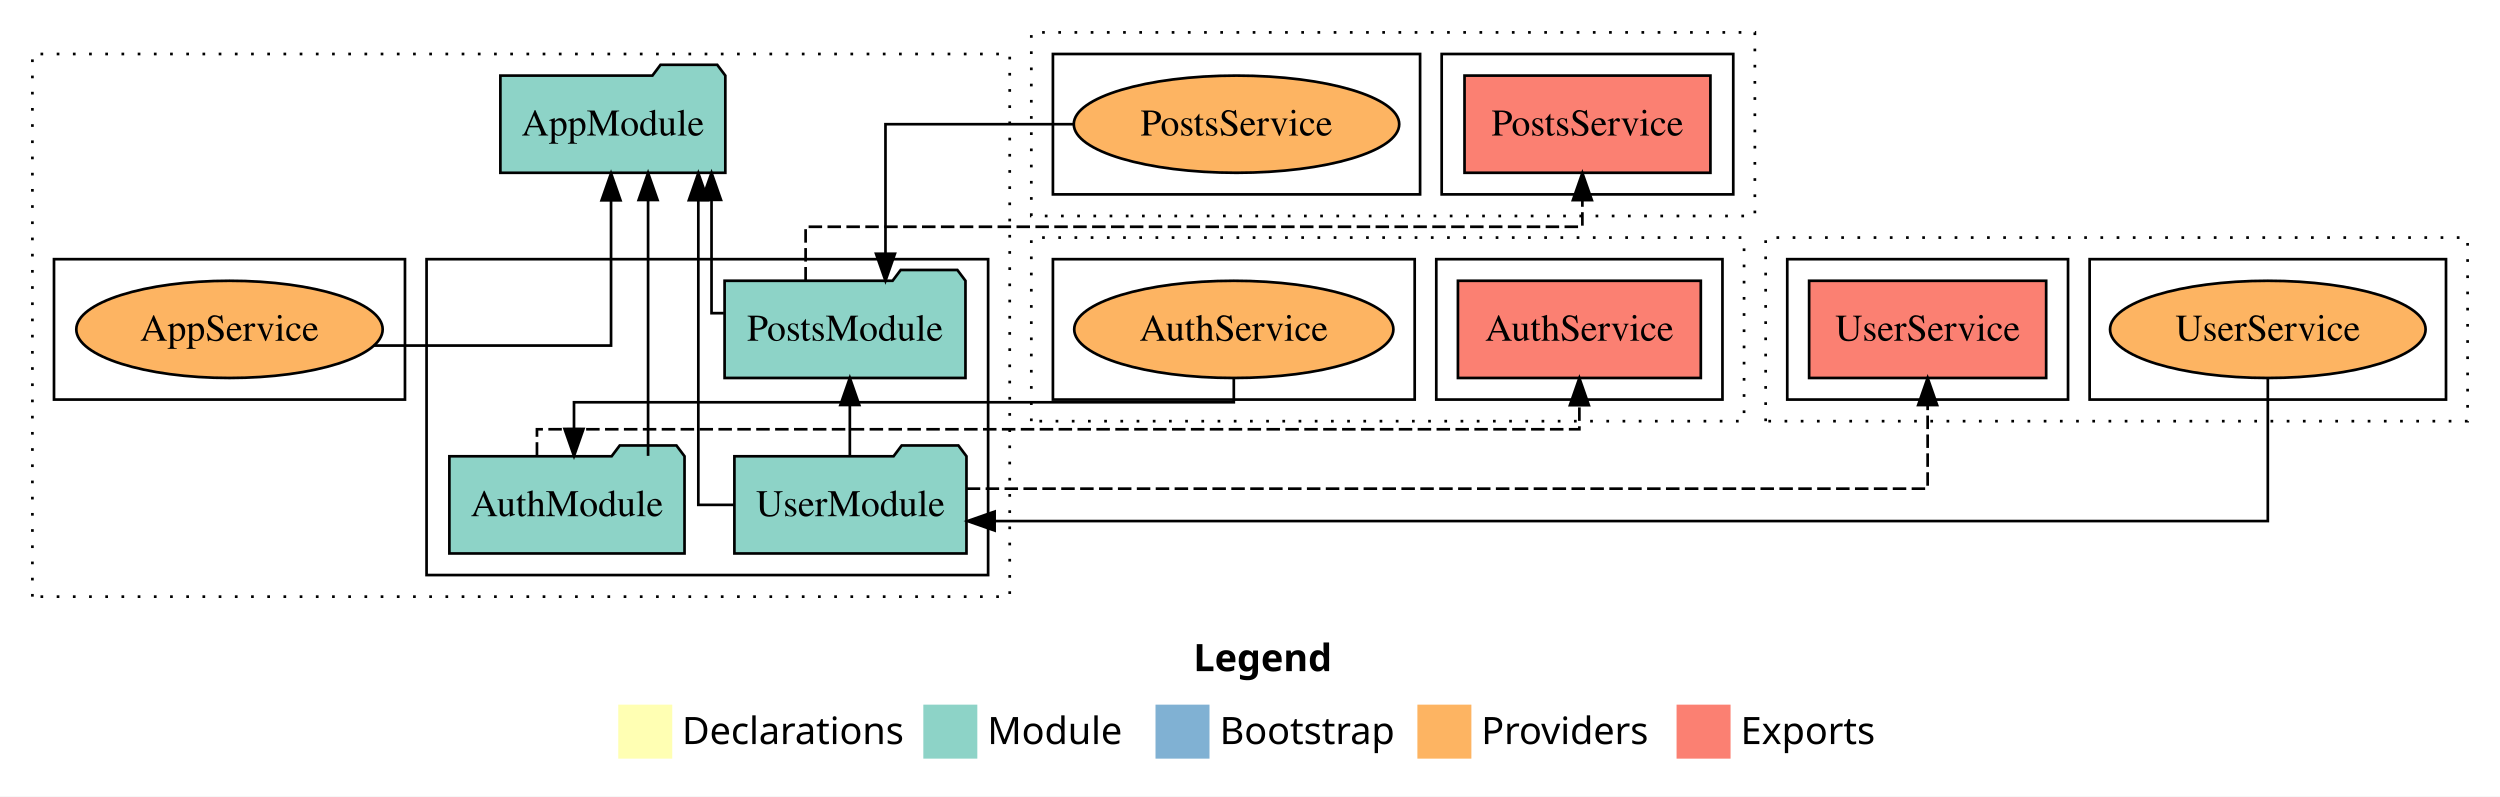
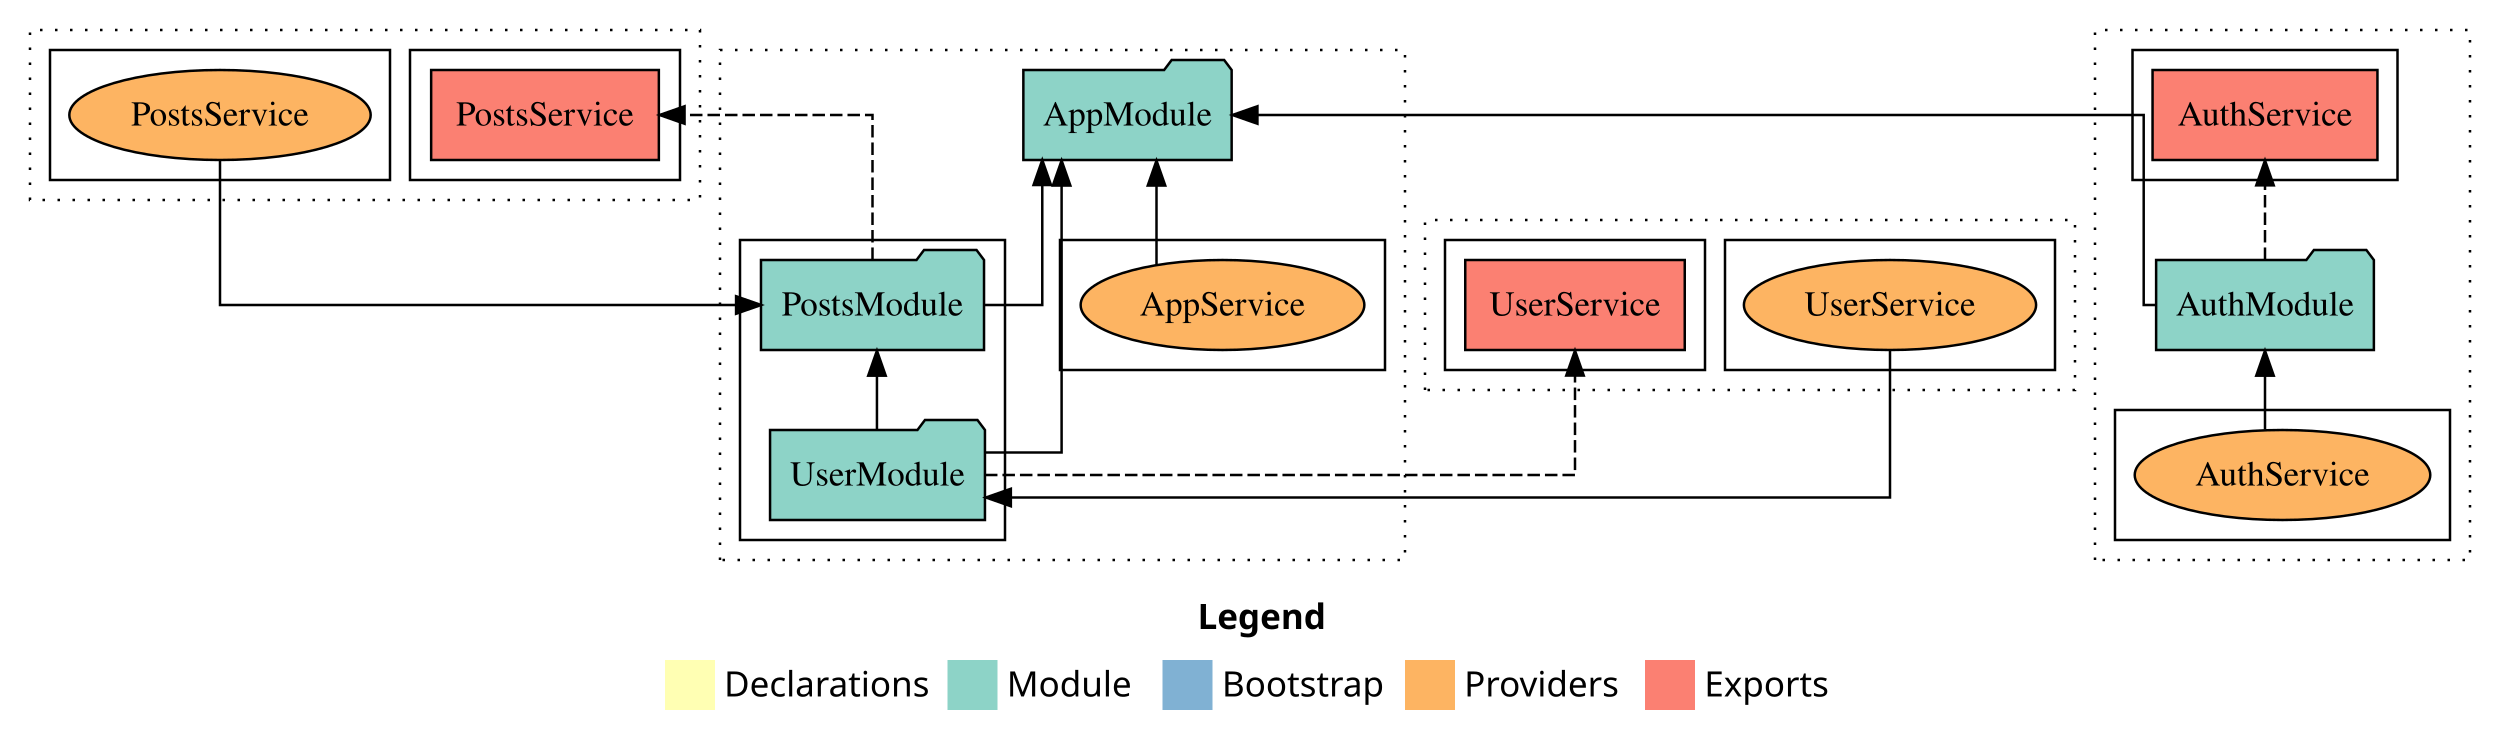
- <svg xmlns="http://www.w3.org/2000/svg" width="926pt" height="295pt" viewBox="0.00 0.00 926.00 295.00">
-   <g id="graph0" class="graph" transform="scale(1 1) rotate(0) translate(4 291)">
-     <polygon fill="white" stroke="transparent" points="-4,4 -4,-291 922,-291 922,4 -4,4" />
-     <text text-anchor="start" x="438.01" y="-42.4" font-family="Times-12" font-weight="bold" font-size="14.00">Legend</text>
-     <polygon fill="#ffffb3" stroke="transparent" points="225,-10 225,-30 245,-30 245,-10 225,-10" />
-     <text text-anchor="start" x="248.63" y="-15.4" font-family="Times-12" font-size="14.00">  Declarations</text>
-     <polygon fill="#8dd3c7" stroke="transparent" points="338,-10 338,-30 358,-30 358,-10 338,-10" />
-     <text text-anchor="start" x="361.73" y="-15.4" font-family="Times-12" font-size="14.00">  Module</text>
-     <polygon fill="#80b1d3" stroke="transparent" points="424,-10 424,-30 444,-30 444,-10 424,-10" />
-     <text text-anchor="start" x="447.78" y="-15.4" font-family="Times-12" font-size="14.00">  Bootstrap</text>
-     <polygon fill="#fdb462" stroke="transparent" points="521,-10 521,-30 541,-30 541,-10 521,-10" />
-     <text text-anchor="start" x="544.67" y="-15.4" font-family="Times-12" font-size="14.00">  Providers</text>
-     <polygon fill="#fb8072" stroke="transparent" points="617,-10 617,-30 637,-30 637,-10 617,-10" />
-     <text text-anchor="start" x="640.73" y="-15.4" font-family="Times-12" font-size="14.00">  Exports</text>
+ <svg xmlns="http://www.w3.org/2000/svg" width="1000pt" height="298pt" viewBox="0.00 0.00 1000.00 298.00">
+   <g id="graph0" class="graph" transform="scale(1 1) rotate(0) translate(4 294)">
+     <polygon fill="white" stroke="transparent" points="-4,4 -4,-294 996,-294 996,4 -4,4" />
+     <text text-anchor="start" x="475.01" y="-42.4" font-family="Times-12" font-weight="bold" font-size="14.00">Legend</text>
+     <polygon fill="#ffffb3" stroke="transparent" points="262,-10 262,-30 282,-30 282,-10 262,-10" />
+     <text text-anchor="start" x="285.63" y="-15.4" font-family="Times-12" font-size="14.00">  Declarations</text>
+     <polygon fill="#8dd3c7" stroke="transparent" points="375,-10 375,-30 395,-30 395,-10 375,-10" />
+     <text text-anchor="start" x="398.73" y="-15.4" font-family="Times-12" font-size="14.00">  Module</text>
+     <polygon fill="#80b1d3" stroke="transparent" points="461,-10 461,-30 481,-30 481,-10 461,-10" />
+     <text text-anchor="start" x="484.78" y="-15.4" font-family="Times-12" font-size="14.00">  Bootstrap</text>
+     <polygon fill="#fdb462" stroke="transparent" points="558,-10 558,-30 578,-30 578,-10 558,-10" />
+     <text text-anchor="start" x="581.67" y="-15.4" font-family="Times-12" font-size="14.00">  Providers</text>
+     <polygon fill="#fb8072" stroke="transparent" points="654,-10 654,-30 674,-30 674,-10 654,-10" />
+     <text text-anchor="start" x="677.73" y="-15.4" font-family="Times-12" font-size="14.00">  Exports</text>
+     <g id="clust7" class="cluster">
+       <polygon fill="none" stroke="black" stroke-dasharray="1,5" points="834,-70 834,-282 984,-282 984,-70 834,-70" />
+     </g>
+     <g id="clust12" class="cluster">
+       <polygon fill="none" stroke="black" points="842,-78 842,-130 976,-130 976,-78 842,-78" />
+     </g>
+     <g id="clust10" class="cluster">
+       <polygon fill="none" stroke="black" points="849,-222 849,-274 955,-274 955,-222 849,-222" />
+     </g>
    <g id="clust1" class="cluster">
-       <polygon fill="none" stroke="black" stroke-dasharray="1,5" points="8,-70 8,-271 370,-271 370,-70 8,-70" />
+       <polygon fill="none" stroke="black" stroke-dasharray="1,5" points="284,-70 284,-274 558,-274 558,-70 284,-70" />
+     </g>
+     <g id="clust6" class="cluster">
+       <polygon fill="none" stroke="black" points="420,-146 420,-198 550,-198 550,-146 420,-146" />
    </g>
    <g id="clust3" class="cluster">
-       <polygon fill="none" stroke="black" points="154,-78 154,-195 362,-195 362,-78 154,-78" />
-     </g>
-     <g id="clust6" class="cluster">
-       <polygon fill="none" stroke="black" points="16,-143 16,-195 146,-195 146,-143 16,-143" />
-     </g>
-     <g id="clust7" class="cluster">
-       <polygon fill="none" stroke="black" stroke-dasharray="1,5" points="378,-135 378,-203 642,-203 642,-135 378,-135" />
-     </g>
-     <g id="clust10" class="cluster">
-       <polygon fill="none" stroke="black" points="528,-143 528,-195 634,-195 634,-143 528,-143" />
-     </g>
-     <g id="clust12" class="cluster">
-       <polygon fill="none" stroke="black" points="386,-143 386,-195 520,-195 520,-143 386,-143" />
+       <polygon fill="none" stroke="black" points="292,-78 292,-198 398,-198 398,-78 292,-78" />
    </g>
    <g id="clust13" class="cluster">
-       <polygon fill="none" stroke="black" stroke-dasharray="1,5" points="378,-211 378,-279 646,-279 646,-211 378,-211" />
+       <polygon fill="none" stroke="black" stroke-dasharray="1,5" points="8,-214 8,-282 276,-282 276,-214 8,-214" />
    </g>
    <g id="clust16" class="cluster">
-       <polygon fill="none" stroke="black" points="530,-219 530,-271 638,-271 638,-219 530,-219" />
+       <polygon fill="none" stroke="black" points="160,-222 160,-274 268,-274 268,-222 160,-222" />
    </g>
    <g id="clust18" class="cluster">
-       <polygon fill="none" stroke="black" points="386,-219 386,-271 522,-271 522,-219 386,-219" />
+       <polygon fill="none" stroke="black" points="16,-222 16,-274 152,-274 152,-222 16,-222" />
    </g>
    <g id="clust19" class="cluster">
-       <polygon fill="none" stroke="black" stroke-dasharray="1,5" points="650,-135 650,-203 910,-203 910,-135 650,-135" />
+       <polygon fill="none" stroke="black" stroke-dasharray="1,5" points="566,-138 566,-206 826,-206 826,-138 566,-138" />
    </g>
    <g id="clust24" class="cluster">
-       <polygon fill="none" stroke="black" points="770,-143 770,-195 902,-195 902,-143 770,-143" />
+       <polygon fill="none" stroke="black" points="686,-146 686,-198 818,-198 818,-146 686,-146" />
    </g>
    <g id="clust22" class="cluster">
-       <polygon fill="none" stroke="black" points="658,-143 658,-195 762,-195 762,-143 658,-143" />
+       <polygon fill="none" stroke="black" points="574,-146 574,-198 678,-198 678,-146 574,-146" />
    </g>
    <g id="node1" class="node">
-       <polygon fill="#8dd3c7" stroke="black" points="249.55,-122 246.55,-126 225.55,-126 222.55,-122 162.45,-122 162.45,-86 249.55,-86 249.55,-122" />
-       <text text-anchor="middle" x="206" y="-99.8" font-family="Times,serif" font-size="14.00">AuthModule</text>
+       <polygon fill="#8dd3c7" stroke="black" points="945.55,-190 942.55,-194 921.55,-194 918.55,-190 858.45,-190 858.45,-154 945.55,-154 945.55,-190" />
+       <text text-anchor="middle" x="902" y="-167.8" font-family="Times,serif" font-size="14.00">AuthModule</text>
    </g>
    <g id="node4" class="node">
-       <polygon fill="#8dd3c7" stroke="black" points="264.66,-263 261.66,-267 240.66,-267 237.66,-263 181.34,-263 181.34,-227 264.66,-227 264.66,-263" />
-       <text text-anchor="middle" x="223" y="-240.8" font-family="Times,serif" font-size="14.00">AppModule</text>
+       <polygon fill="#8dd3c7" stroke="black" points="488.66,-266 485.66,-270 464.66,-270 461.66,-266 405.34,-266 405.34,-230 488.66,-230 488.66,-266" />
+       <text text-anchor="middle" x="447" y="-243.8" font-family="Times,serif" font-size="14.00">AppModule</text>
    </g>
    <g id="edge1" class="edge">
-       <path fill="none" stroke="black" d="M236.05,-122.14C236.05,-122.14 236.05,-216.93 236.05,-216.93" />
-       <polygon fill="black" stroke="black" points="232.55,-216.92 236.05,-226.93 239.55,-216.93 232.55,-216.92" />
+       <path fill="none" stroke="black" d="M858.31,-172C855.33,-172 853.48,-172 853.48,-172 853.48,-172 853.48,-248 853.48,-248 853.48,-248 498.97,-248 498.97,-248" />
+       <polygon fill="black" stroke="black" points="498.97,-244.5 488.97,-248 498.97,-251.5 498.97,-244.5" />
    </g>
    <g id="node6" class="node">
-       <polygon fill="#fb8072" stroke="black" points="625.98,-187 536.02,-187 536.02,-151 625.98,-151 625.98,-187" />
-       <text text-anchor="middle" x="581" y="-164.8" font-family="Times,serif" font-size="14.00">AuthService </text>
+       <polygon fill="#fb8072" stroke="black" points="946.98,-266 857.02,-266 857.02,-230 946.98,-230 946.98,-266" />
+       <text text-anchor="middle" x="902" y="-243.8" font-family="Times,serif" font-size="14.00">AuthService </text>
    </g>
    <g id="edge5" class="edge">
-       <path fill="none" stroke="black" stroke-dasharray="5,2" d="M194.89,-122.21C194.89,-127.55 194.89,-132 194.89,-132 194.89,-132 581,-132 581,-132 581,-132 581,-140.93 581,-140.93" />
-       <polygon fill="black" stroke="black" points="577.5,-140.93 581,-150.93 584.5,-140.93 577.5,-140.93" />
+       <path fill="none" stroke="black" stroke-dasharray="5,2" d="M902,-190.01C902,-190.01 902,-219.85 902,-219.85" />
+       <polygon fill="black" stroke="black" points="898.5,-219.85 902,-229.85 905.5,-219.85 898.5,-219.85" />
    </g>
    <g id="node2" class="node">
-       <polygon fill="#8dd3c7" stroke="black" points="353.61,-187 350.61,-191 329.61,-191 326.61,-187 264.39,-187 264.39,-151 353.61,-151 353.61,-187" />
-       <text text-anchor="middle" x="309" y="-164.8" font-family="Times,serif" font-size="14.00">PostsModule</text>
+       <polygon fill="#8dd3c7" stroke="black" points="389.61,-190 386.61,-194 365.61,-194 362.61,-190 300.39,-190 300.39,-154 389.61,-154 389.61,-190" />
+       <text text-anchor="middle" x="345" y="-167.8" font-family="Times,serif" font-size="14.00">PostsModule</text>
    </g>
    <g id="edge2" class="edge">
-       <path fill="none" stroke="black" d="M264.12,-175C261.29,-175 259.55,-175 259.55,-175 259.55,-175 259.55,-216.97 259.55,-216.97" />
-       <polygon fill="black" stroke="black" points="256.05,-216.97 259.55,-226.97 263.05,-216.97 256.05,-216.97" />
+       <path fill="none" stroke="black" d="M389.92,-172C402.55,-172 412.91,-172 412.91,-172 412.91,-172 412.91,-219.99 412.91,-219.99" />
+       <polygon fill="black" stroke="black" points="409.41,-219.99 412.91,-229.99 416.41,-219.99 409.41,-219.99" />
    </g>
    <g id="node8" class="node">
-       <polygon fill="#fb8072" stroke="black" points="629.54,-263 538.46,-263 538.46,-227 629.54,-227 629.54,-263" />
-       <text text-anchor="middle" x="584" y="-240.8" font-family="Times,serif" font-size="14.00">PostsService </text>
+       <polygon fill="#fb8072" stroke="black" points="259.54,-266 168.46,-266 168.46,-230 259.54,-230 259.54,-266" />
+       <text text-anchor="middle" x="214" y="-243.8" font-family="Times,serif" font-size="14.00">PostsService </text>
    </g>
    <g id="edge8" class="edge">
-       <path fill="none" stroke="black" stroke-dasharray="5,2" d="M294.4,-187.11C294.4,-196.9 294.4,-207 294.4,-207 294.4,-207 582.11,-207 582.11,-207 582.11,-207 582.11,-216.89 582.11,-216.89" />
-       <polygon fill="black" stroke="black" points="578.61,-216.89 582.11,-226.89 585.61,-216.89 578.61,-216.89" />
+       <path fill="none" stroke="black" stroke-dasharray="5,2" d="M345,-190.01C345,-212.49 345,-248 345,-248 345,-248 269.82,-248 269.82,-248" />
+       <polygon fill="black" stroke="black" points="269.82,-244.5 259.82,-248 269.82,-251.5 269.82,-244.5" />
    </g>
    <g id="node3" class="node">
-       <polygon fill="#8dd3c7" stroke="black" points="353.98,-122 350.98,-126 329.98,-126 326.98,-122 268.02,-122 268.02,-86 353.98,-86 353.98,-122" />
-       <text text-anchor="middle" x="311" y="-99.8" font-family="Times,serif" font-size="14.00">UserModule</text>
+       <polygon fill="#8dd3c7" stroke="black" points="389.98,-122 386.98,-126 365.98,-126 362.98,-122 304.02,-122 304.02,-86 389.98,-86 389.98,-122" />
+       <text text-anchor="middle" x="347" y="-99.8" font-family="Times,serif" font-size="14.00">UserModule</text>
    </g>
    <g id="edge7" class="edge">
-       <path fill="none" stroke="black" d="M310.78,-122.11C310.78,-122.11 310.78,-140.99 310.78,-140.99" />
-       <polygon fill="black" stroke="black" points="307.28,-140.99 310.78,-150.99 314.28,-140.99 307.28,-140.99" />
+       <path fill="none" stroke="black" d="M346.78,-122.22C346.78,-122.22 346.78,-143.73 346.78,-143.73" />
+       <polygon fill="black" stroke="black" points="343.28,-143.73 346.78,-153.73 350.28,-143.73 343.28,-143.73" />
    </g>
    <g id="edge3" class="edge">
-       <path fill="none" stroke="black" d="M268.01,-104C260.3,-104 254.66,-104 254.66,-104 254.66,-104 254.66,-216.86 254.66,-216.86" />
-       <polygon fill="black" stroke="black" points="251.16,-216.86 254.66,-226.86 258.16,-216.86 251.16,-216.86" />
+       <path fill="none" stroke="black" d="M390.26,-113C406.3,-113 420.64,-113 420.64,-113 420.64,-113 420.64,-219.79 420.64,-219.79" />
+       <polygon fill="black" stroke="black" points="417.14,-219.79 420.64,-229.79 424.14,-219.79 417.14,-219.79" />
    </g>
    <g id="node10" class="node">
-       <polygon fill="#fb8072" stroke="black" points="753.9,-187 666.1,-187 666.1,-151 753.9,-151 753.9,-187" />
-       <text text-anchor="middle" x="710" y="-164.8" font-family="Times,serif" font-size="14.00">UserService </text>
+       <polygon fill="#fb8072" stroke="black" points="669.9,-190 582.1,-190 582.1,-154 669.9,-154 669.9,-190" />
+       <text text-anchor="middle" x="626" y="-167.8" font-family="Times,serif" font-size="14.00">UserService </text>
    </g>
    <g id="edge10" class="edge">
-       <path fill="none" stroke="black" stroke-dasharray="5,2" d="M354.08,-110C457.25,-110 710,-110 710,-110 710,-110 710,-140.98 710,-140.98" />
-       <polygon fill="black" stroke="black" points="706.5,-140.98 710,-150.98 713.5,-140.98 706.5,-140.98" />
+       <path fill="none" stroke="black" stroke-dasharray="5,2" d="M389.98,-104C468.24,-104 626,-104 626,-104 626,-104 626,-143.78 626,-143.78" />
+       <polygon fill="black" stroke="black" points="622.5,-143.78 626,-153.78 629.5,-143.78 622.5,-143.78" />
    </g>
    <g id="node5" class="node">
-       <ellipse fill="#fdb462" stroke="black" cx="81" cy="-169" rx="56.74" ry="18" />
-       <text text-anchor="middle" x="81" y="-164.8" font-family="Times,serif" font-size="14.00">AppService</text>
+       <ellipse fill="#fdb462" stroke="black" cx="485" cy="-172" rx="56.74" ry="18" />
+       <text text-anchor="middle" x="485" y="-167.8" font-family="Times,serif" font-size="14.00">AppService</text>
    </g>
    <g id="edge4" class="edge">
-       <path fill="none" stroke="black" d="M134.43,-163C174.45,-163 222.33,-163 222.33,-163 222.33,-163 222.33,-216.8 222.33,-216.8" />
-       <polygon fill="black" stroke="black" points="218.83,-216.8 222.33,-226.8 225.83,-216.8 218.83,-216.8" />
+       <path fill="none" stroke="black" d="M458.6,-188.12C458.6,-188.12 458.6,-219.77 458.6,-219.77" />
+       <polygon fill="black" stroke="black" points="455.1,-219.77 458.6,-229.77 462.1,-219.77 455.1,-219.77" />
    </g>
    <g id="node7" class="node">
-       <ellipse fill="#fdb462" stroke="black" cx="453" cy="-169" rx="59.11" ry="18" />
-       <text text-anchor="middle" x="453" y="-164.8" font-family="Times,serif" font-size="14.00">AuthService</text>
+       <ellipse fill="#fdb462" stroke="black" cx="909" cy="-104" rx="59.11" ry="18" />
+       <text text-anchor="middle" x="909" y="-99.8" font-family="Times,serif" font-size="14.00">AuthService</text>
    </g>
    <g id="edge6" class="edge">
-       <path fill="none" stroke="black" d="M453,-150.84C453,-145.96 453,-142 453,-142 453,-142 208.61,-142 208.61,-142 208.61,-142 208.61,-132.11 208.61,-132.11" />
-       <polygon fill="black" stroke="black" points="212.11,-132.11 208.61,-122.11 205.11,-132.11 212.11,-132.11" />
+       <path fill="none" stroke="black" d="M902,-122.22C902,-122.22 902,-143.73 902,-143.73" />
+       <polygon fill="black" stroke="black" points="898.5,-143.73 902,-153.73 905.5,-143.73 898.5,-143.73" />
    </g>
    <g id="node9" class="node">
-       <ellipse fill="#fdb462" stroke="black" cx="454" cy="-245" rx="60.27" ry="18" />
-       <text text-anchor="middle" x="454" y="-240.8" font-family="Times,serif" font-size="14.00">PostsService</text>
+       <ellipse fill="#fdb462" stroke="black" cx="84" cy="-248" rx="60.27" ry="18" />
+       <text text-anchor="middle" x="84" y="-243.8" font-family="Times,serif" font-size="14.00">PostsService</text>
    </g>
    <g id="edge9" class="edge">
-       <path fill="none" stroke="black" d="M393.56,-245C359.6,-245 323.98,-245 323.98,-245 323.98,-245 323.98,-197.01 323.98,-197.01" />
-       <polygon fill="black" stroke="black" points="327.48,-197.01 323.98,-187.01 320.48,-197.01 327.48,-197.01" />
+       <path fill="none" stroke="black" d="M84,-229.99C84,-207.51 84,-172 84,-172 84,-172 290.43,-172 290.43,-172" />
+       <polygon fill="black" stroke="black" points="290.43,-175.5 300.43,-172 290.43,-168.5 290.43,-175.5" />
    </g>
    <g id="node11" class="node">
-       <ellipse fill="#fdb462" stroke="black" cx="836" cy="-169" rx="58.44" ry="18" />
-       <text text-anchor="middle" x="836" y="-164.8" font-family="Times,serif" font-size="14.00">UserService</text>
+       <ellipse fill="#fdb462" stroke="black" cx="752" cy="-172" rx="58.44" ry="18" />
+       <text text-anchor="middle" x="752" y="-167.8" font-family="Times,serif" font-size="14.00">UserService</text>
    </g>
    <g id="edge11" class="edge">
-       <path fill="none" stroke="black" d="M836,-150.72C836,-129.68 836,-98 836,-98 836,-98 364.41,-98 364.41,-98" />
-       <polygon fill="black" stroke="black" points="364.41,-94.5 354.41,-98 364.41,-101.5 364.41,-94.5" />
+       <path fill="none" stroke="black" d="M752,-153.75C752,-130.98 752,-95 752,-95 752,-95 400.34,-95 400.34,-95" />
+       <polygon fill="black" stroke="black" points="400.34,-91.5 390.34,-95 400.34,-98.5 400.34,-91.5" />
    </g>
  </g>
</svg>
